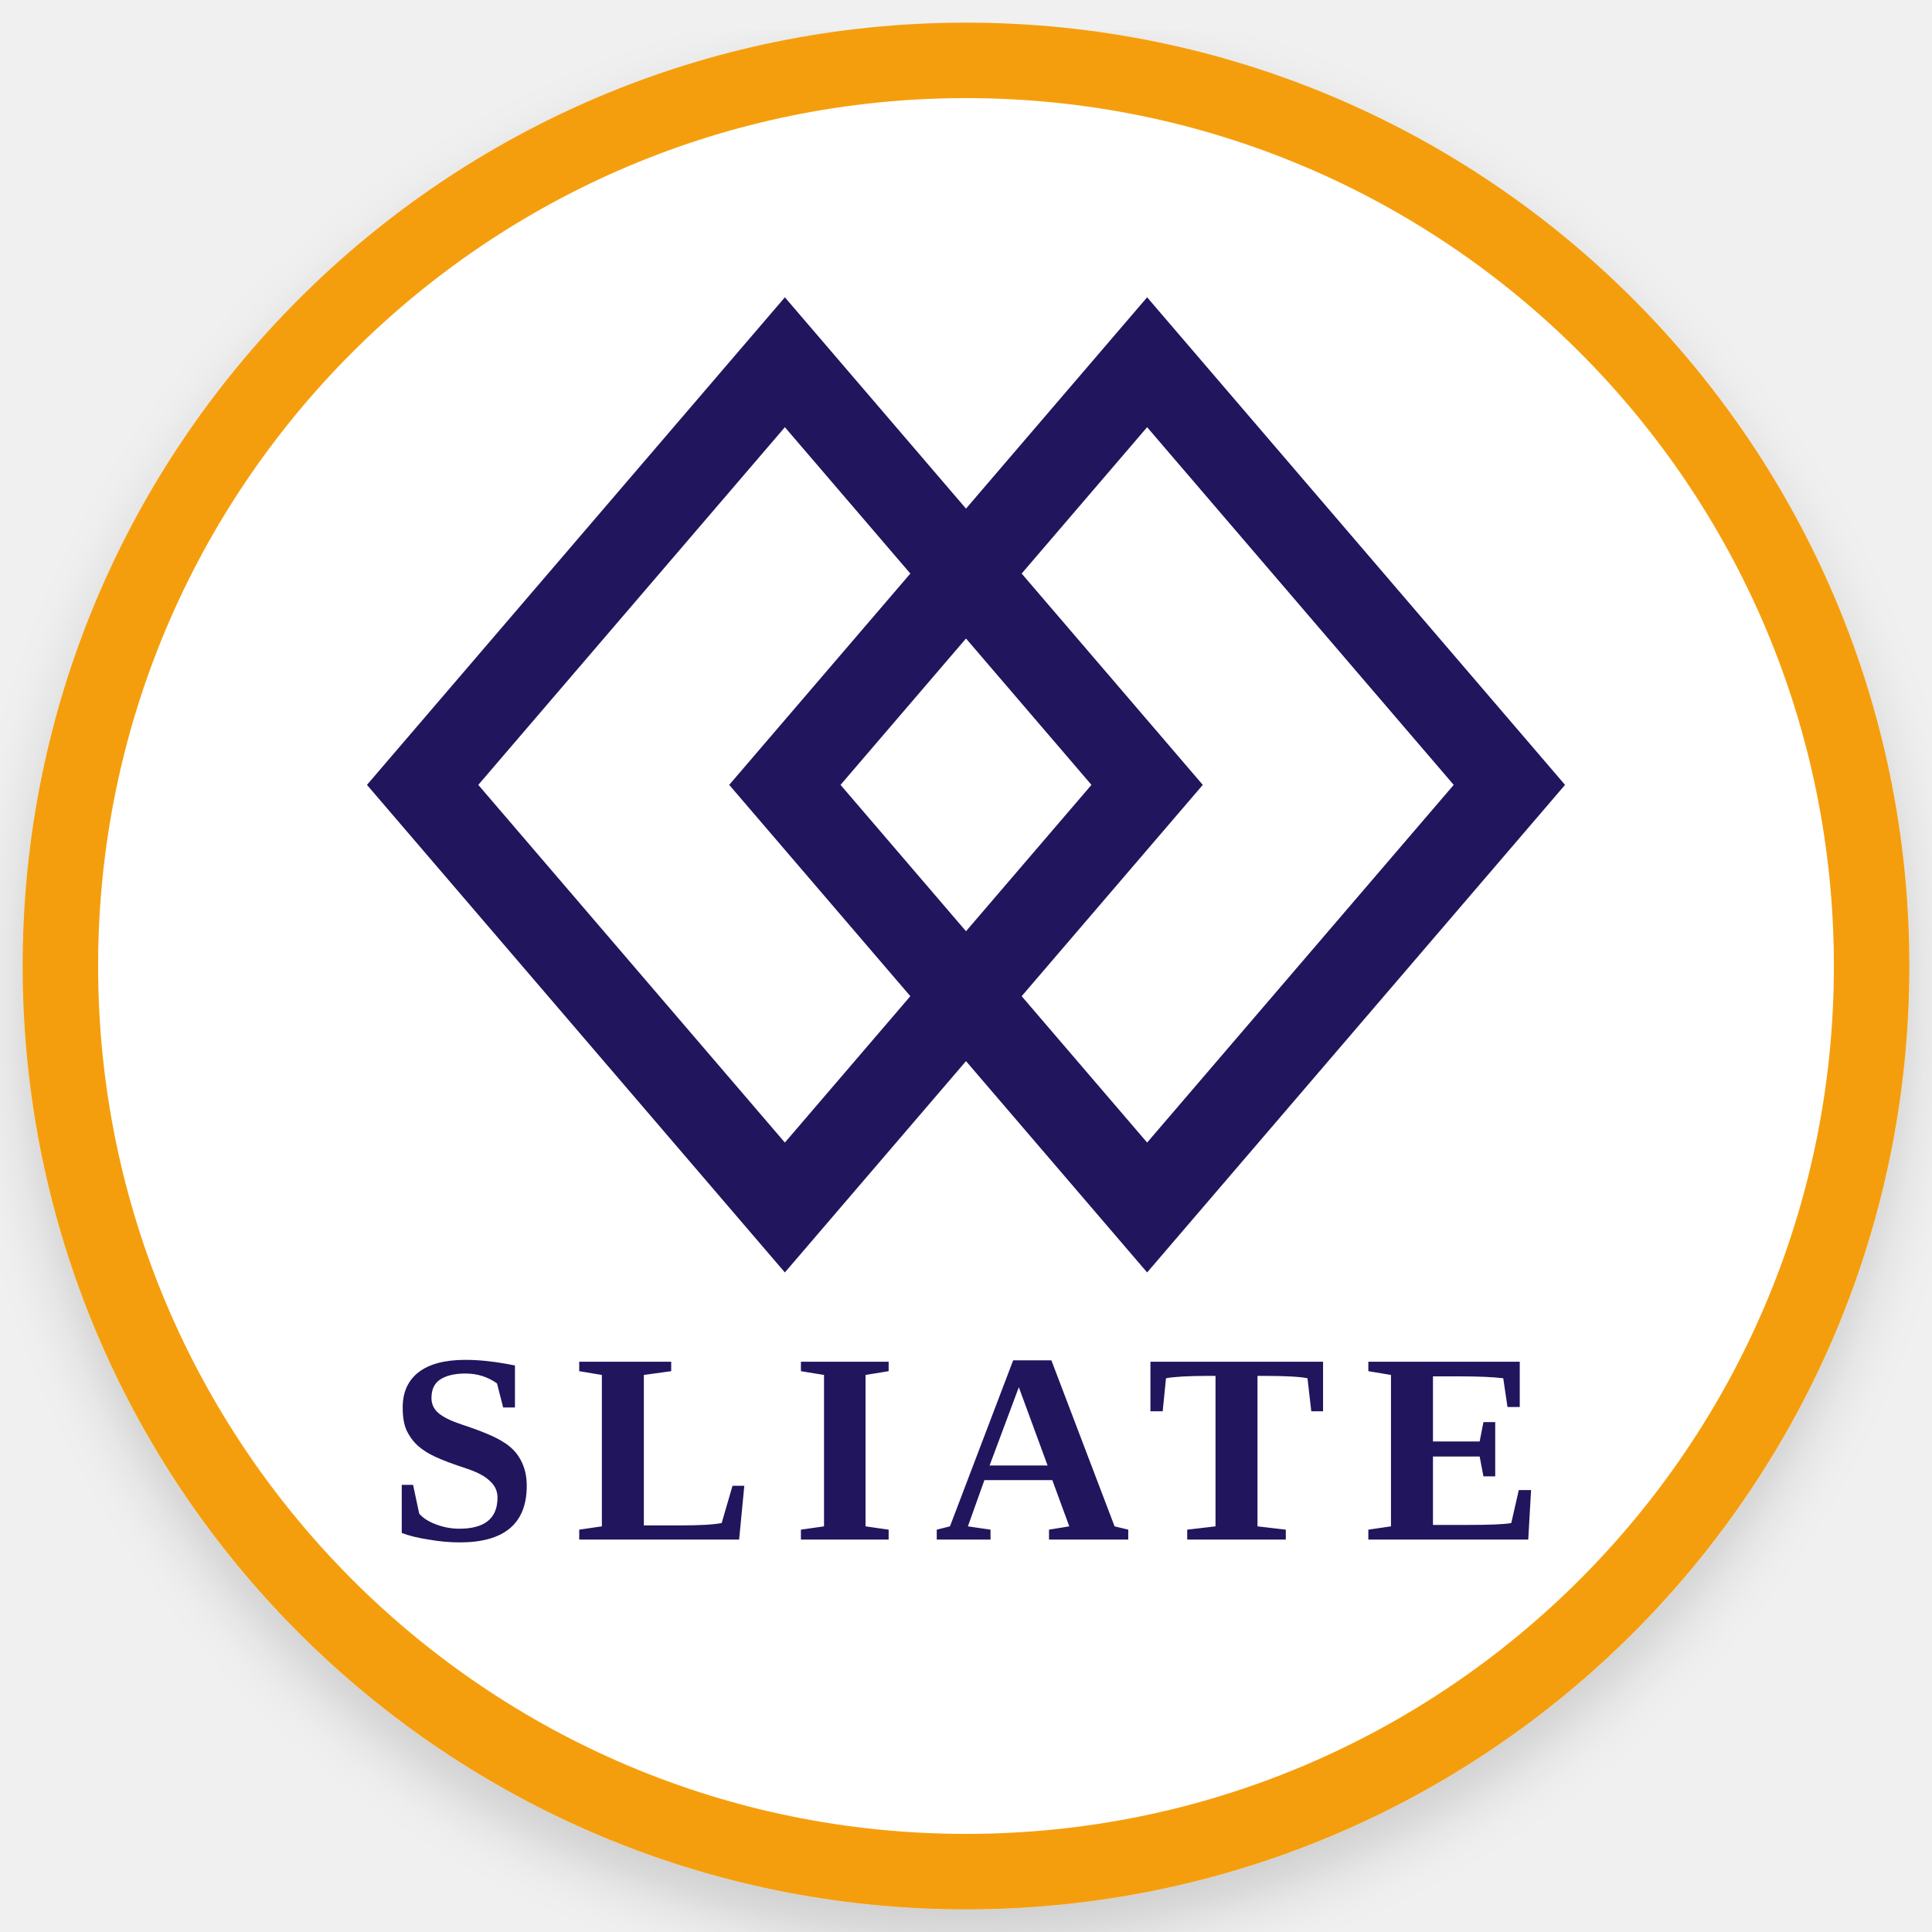
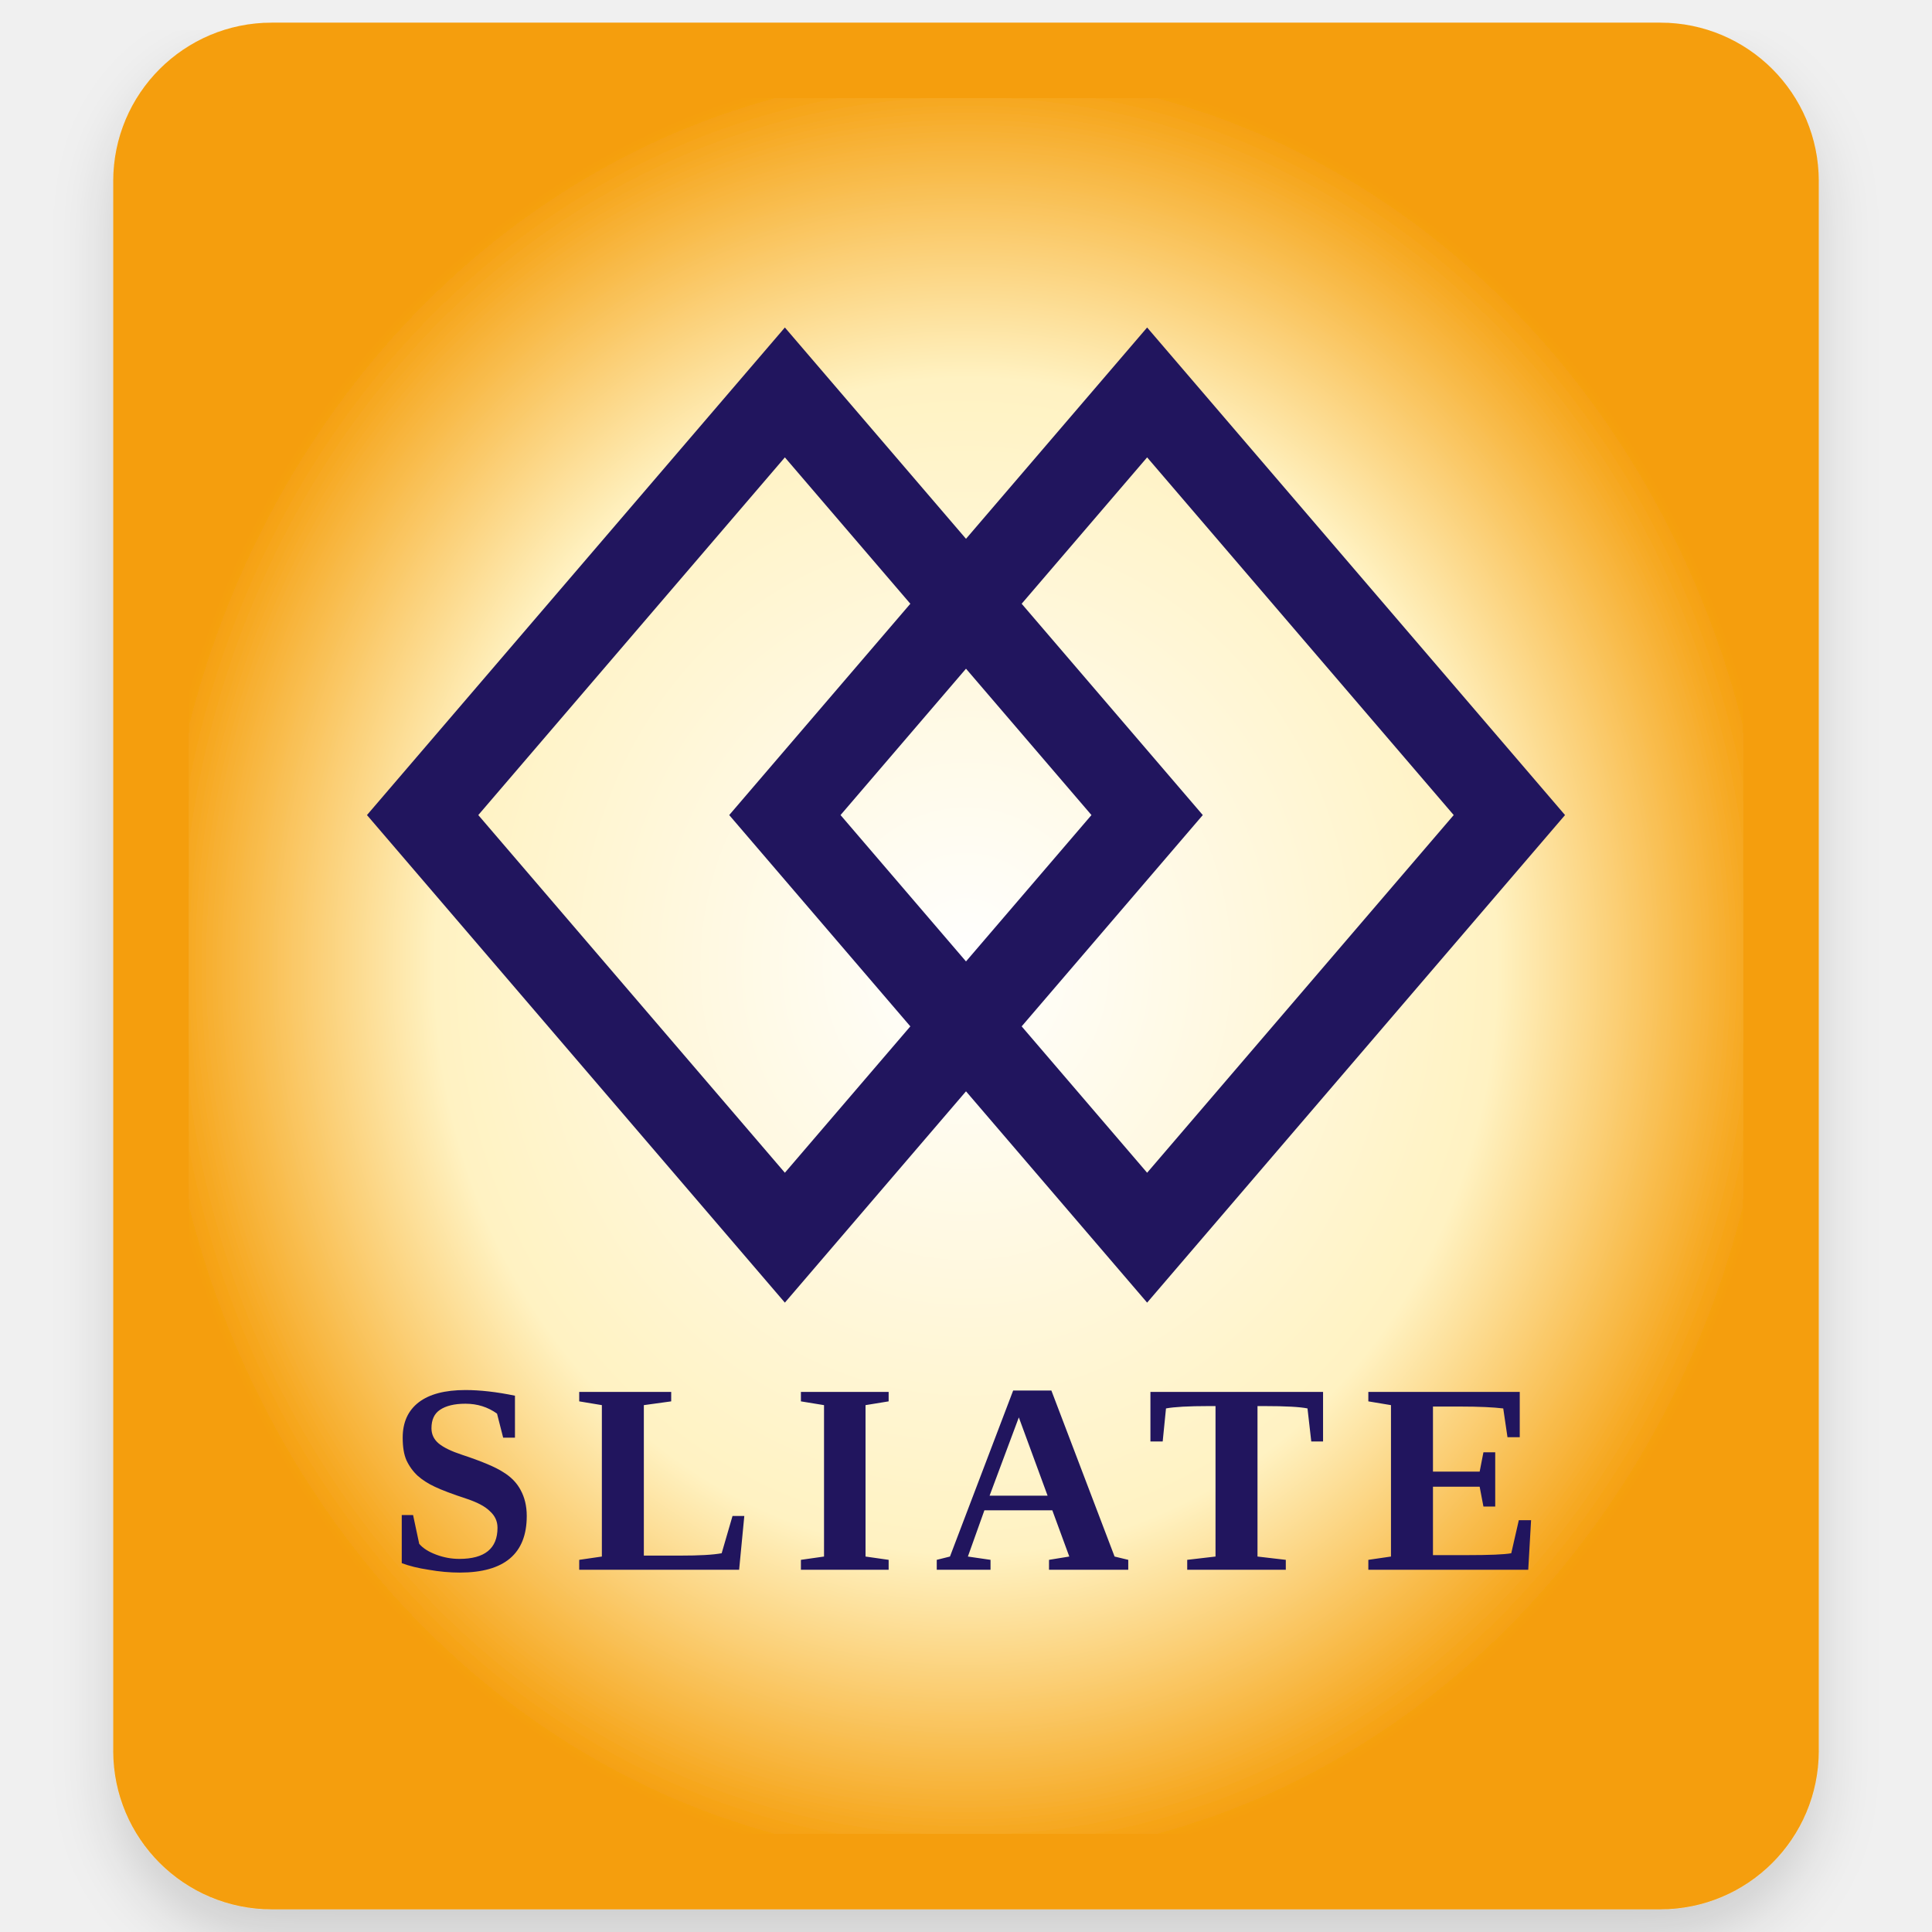
<svg xmlns="http://www.w3.org/2000/svg" viewBox="0 0 64 64" width="64" height="64">
  <defs>
+     <radialGradient id="goldGlow" cx="50%" cy="50%" r="50%">
+       <stop offset="0%" stop-color="#ffffff" />
+       <stop offset="65%" stop-color="#fff2c2" />
+       <stop offset="100%" stop-color="#f59e0b" />
+     </radialGradient>
    <filter id="badgeShadow" x="-10%" y="-10%" width="120%" height="120%">
      <feDropShadow dx="0" dy="1" stdDeviation="1" flood-color="#000000" flood-opacity="0.15" />
    </filter>
  </defs>
-   <circle cx="32" cy="32" r="30" fill="#ffffff" stroke="#f59e0b" stroke-width="2.5" filter="url(#badgeShadow)" />
+   <rect x="5" y="2" width="54" height="60" rx="4" fill="url(#goldGlow)" stroke="#f59e0b" stroke-width="2.5" filter="url(#badgeShadow)" />
  <g fill="none" stroke="#21155E" stroke-width="2.8" stroke-linejoin="miter">
-     <polygon points="26,12 38,26 26,40 14,26" />
-     <polygon points="38,12 50,26 38,40 26,26" />
+     <polygon points="26,13 38,27 26,41 14,27" />
+     <polygon points="38,13 50,27 38,41 26,27" />
  </g>
-   <text x="32" y="51" text-anchor="middle" font-family="Georgia, 'Times New Roman', serif" font-size="9" font-weight="bold" fill="#21155E" letter-spacing="1.2">SLIATE</text>
+   <text x="32" y="52" text-anchor="middle" font-family="Georgia, 'Times New Roman', serif" font-size="9" font-weight="bold" fill="#21155E" letter-spacing="1.2">SLIATE</text>
</svg>
